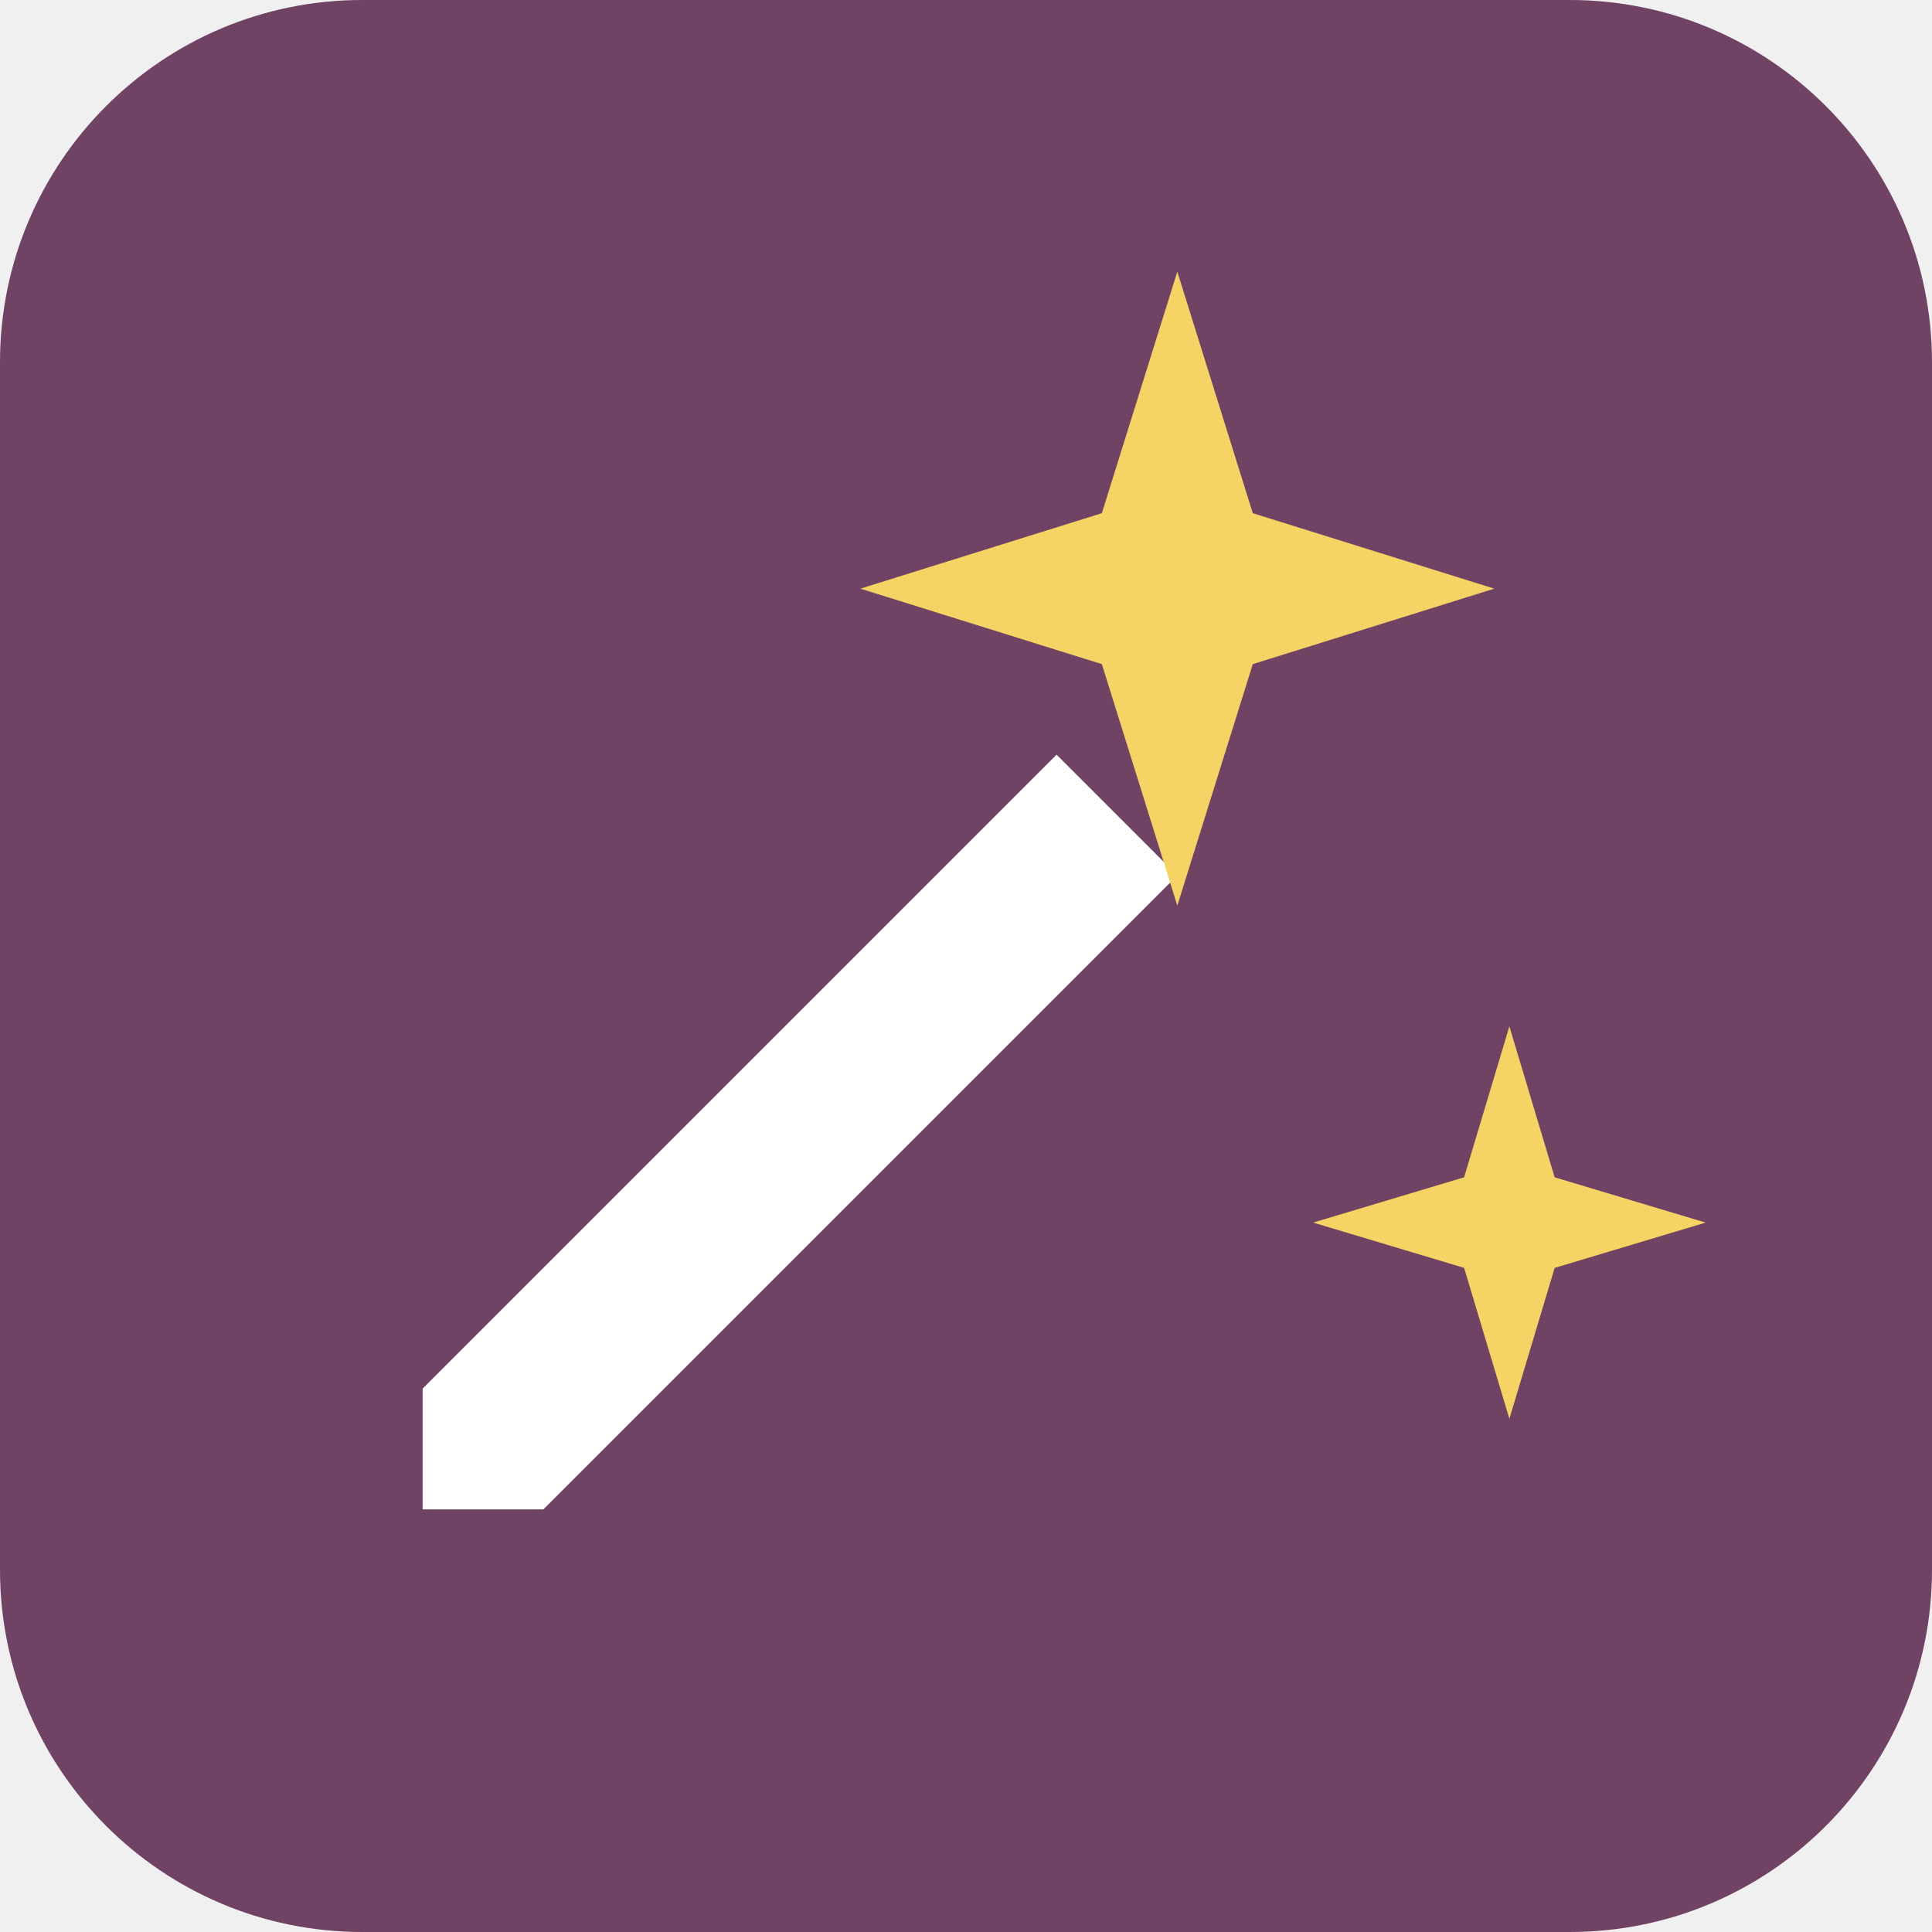
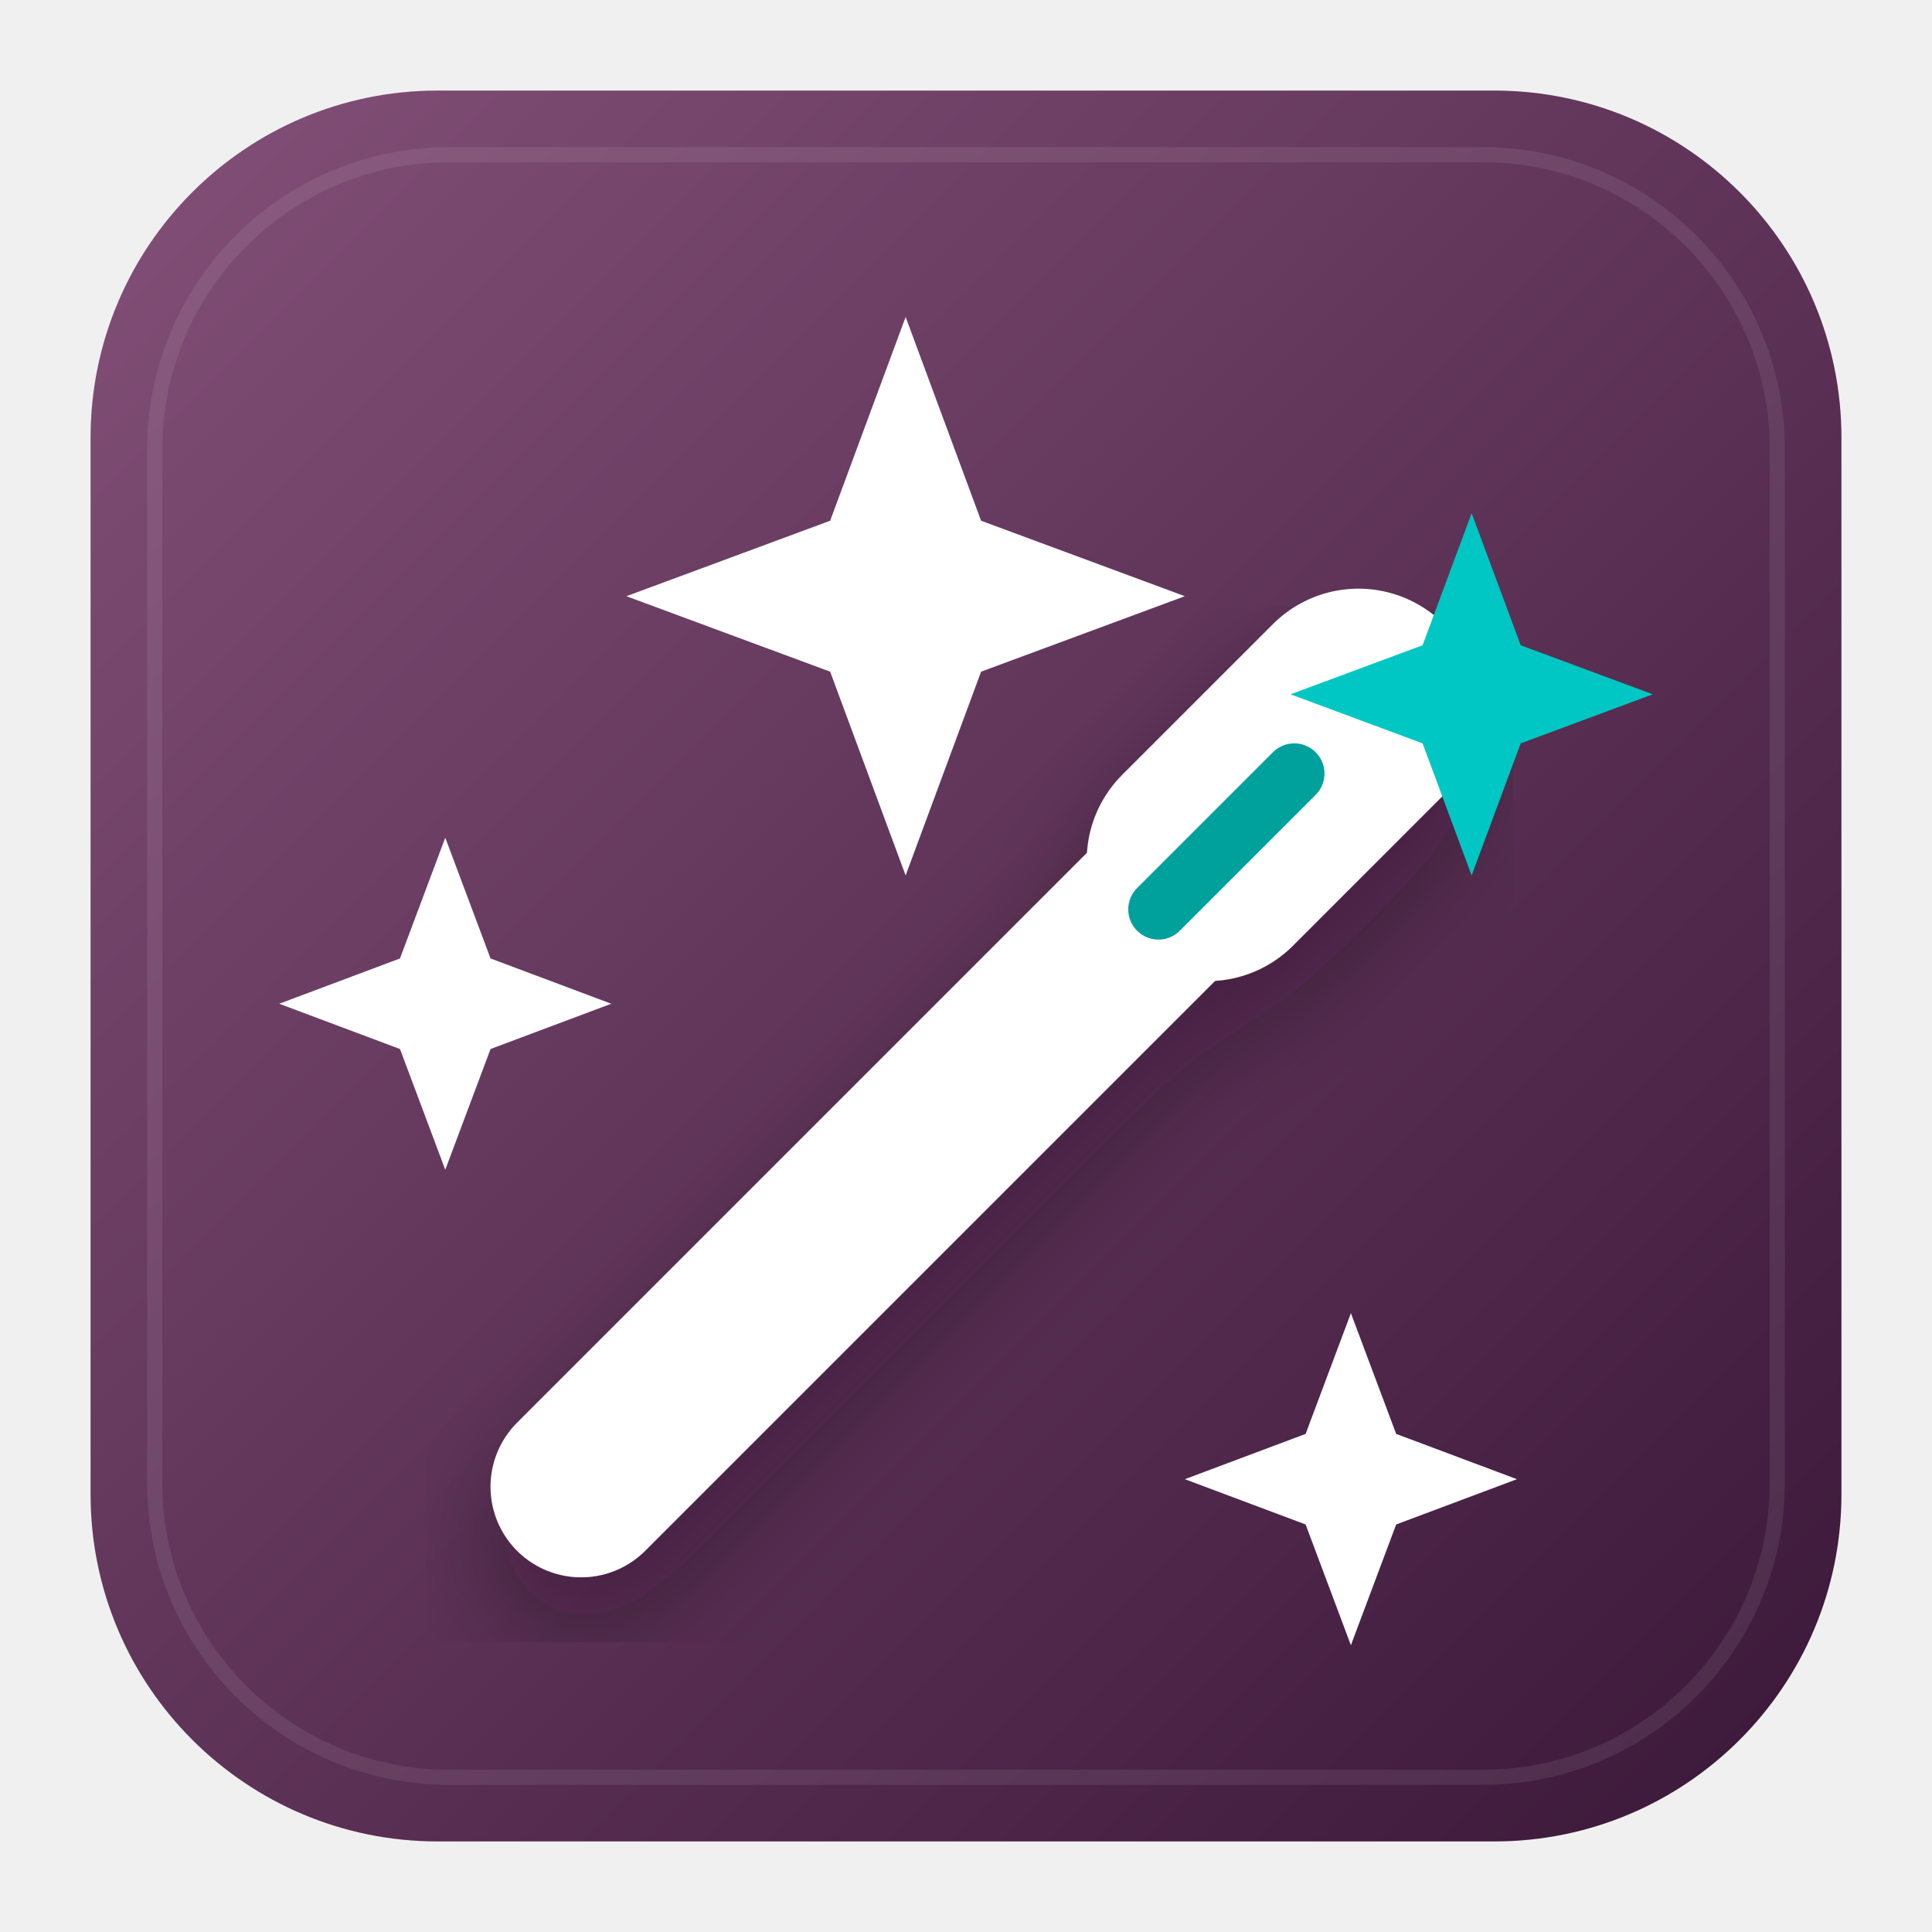
- <svg xmlns="http://www.w3.org/2000/svg" viewBox="0 0 128 128">
-   <rect width="128" height="128" rx="24" fill="#704264" />
-   <path d="M28 92l42-42 8 8-42 42H28v-8z" fill="#fff" />
-   <path d="M78 18l5 16 16 5-16 5-5 16-5-16-16-5 16-5 5-16zM100 68l3 10 10 3-10 3-3 10-3-10-10-3 10-3 3-10z" fill="#f6d365" />
+ <svg xmlns="http://www.w3.org/2000/svg" width="512" height="512" viewBox="0 0 512 512">
+   <defs>
+     <linearGradient id="bg" x1="0" y1="0" x2="1" y2="1">
+       <stop offset="0" stop-color="#835078" />
+       <stop offset="1" stop-color="#3a1738" />
+     </linearGradient>
+     <filter id="shadow" x="-20%" y="-20%" width="140%" height="140%">
+       <feDropShadow dx="0" dy="14" stdDeviation="14" flood-color="#210b20" flood-opacity=".35" />
+     </filter>
+   </defs>
+   <rect x="24" y="24" width="464" height="464" rx="92" fill="url(#bg)" />
+   <rect x="41" y="41" width="430" height="430" rx="78" fill="none" stroke="#ffffff" stroke-opacity=".08" stroke-width="4" />
+   <g filter="url(#shadow)">
+     <path d="M154 394 350 198" stroke="#ffffff" stroke-width="48" stroke-linecap="round" />
+     <path d="M320 228 360 188" stroke="#ffffff" stroke-width="64" stroke-linecap="round" />
+     <path d="M307 241 343 205" stroke="#00a09d" stroke-width="16" stroke-linecap="round" />
+   </g>
+   <path d="M240 84 260 138 314 158 260 178 240 232 220 178 166 158 220 138z" fill="#ffffff" />
+   <path d="M390 136 403 171 438 184 403 197 390 232 377 197 342 184 377 171z" fill="#00c7c3" />
+   <path d="M118 222 130 254 162 266 130 278 118 310 106 278 74 266 106 254z" fill="#ffffff" />
+   <path d="M358 348 370 380 402 392 370 404 358 436 346 404 314 392 346 380z" fill="#ffffff" />
</svg>
